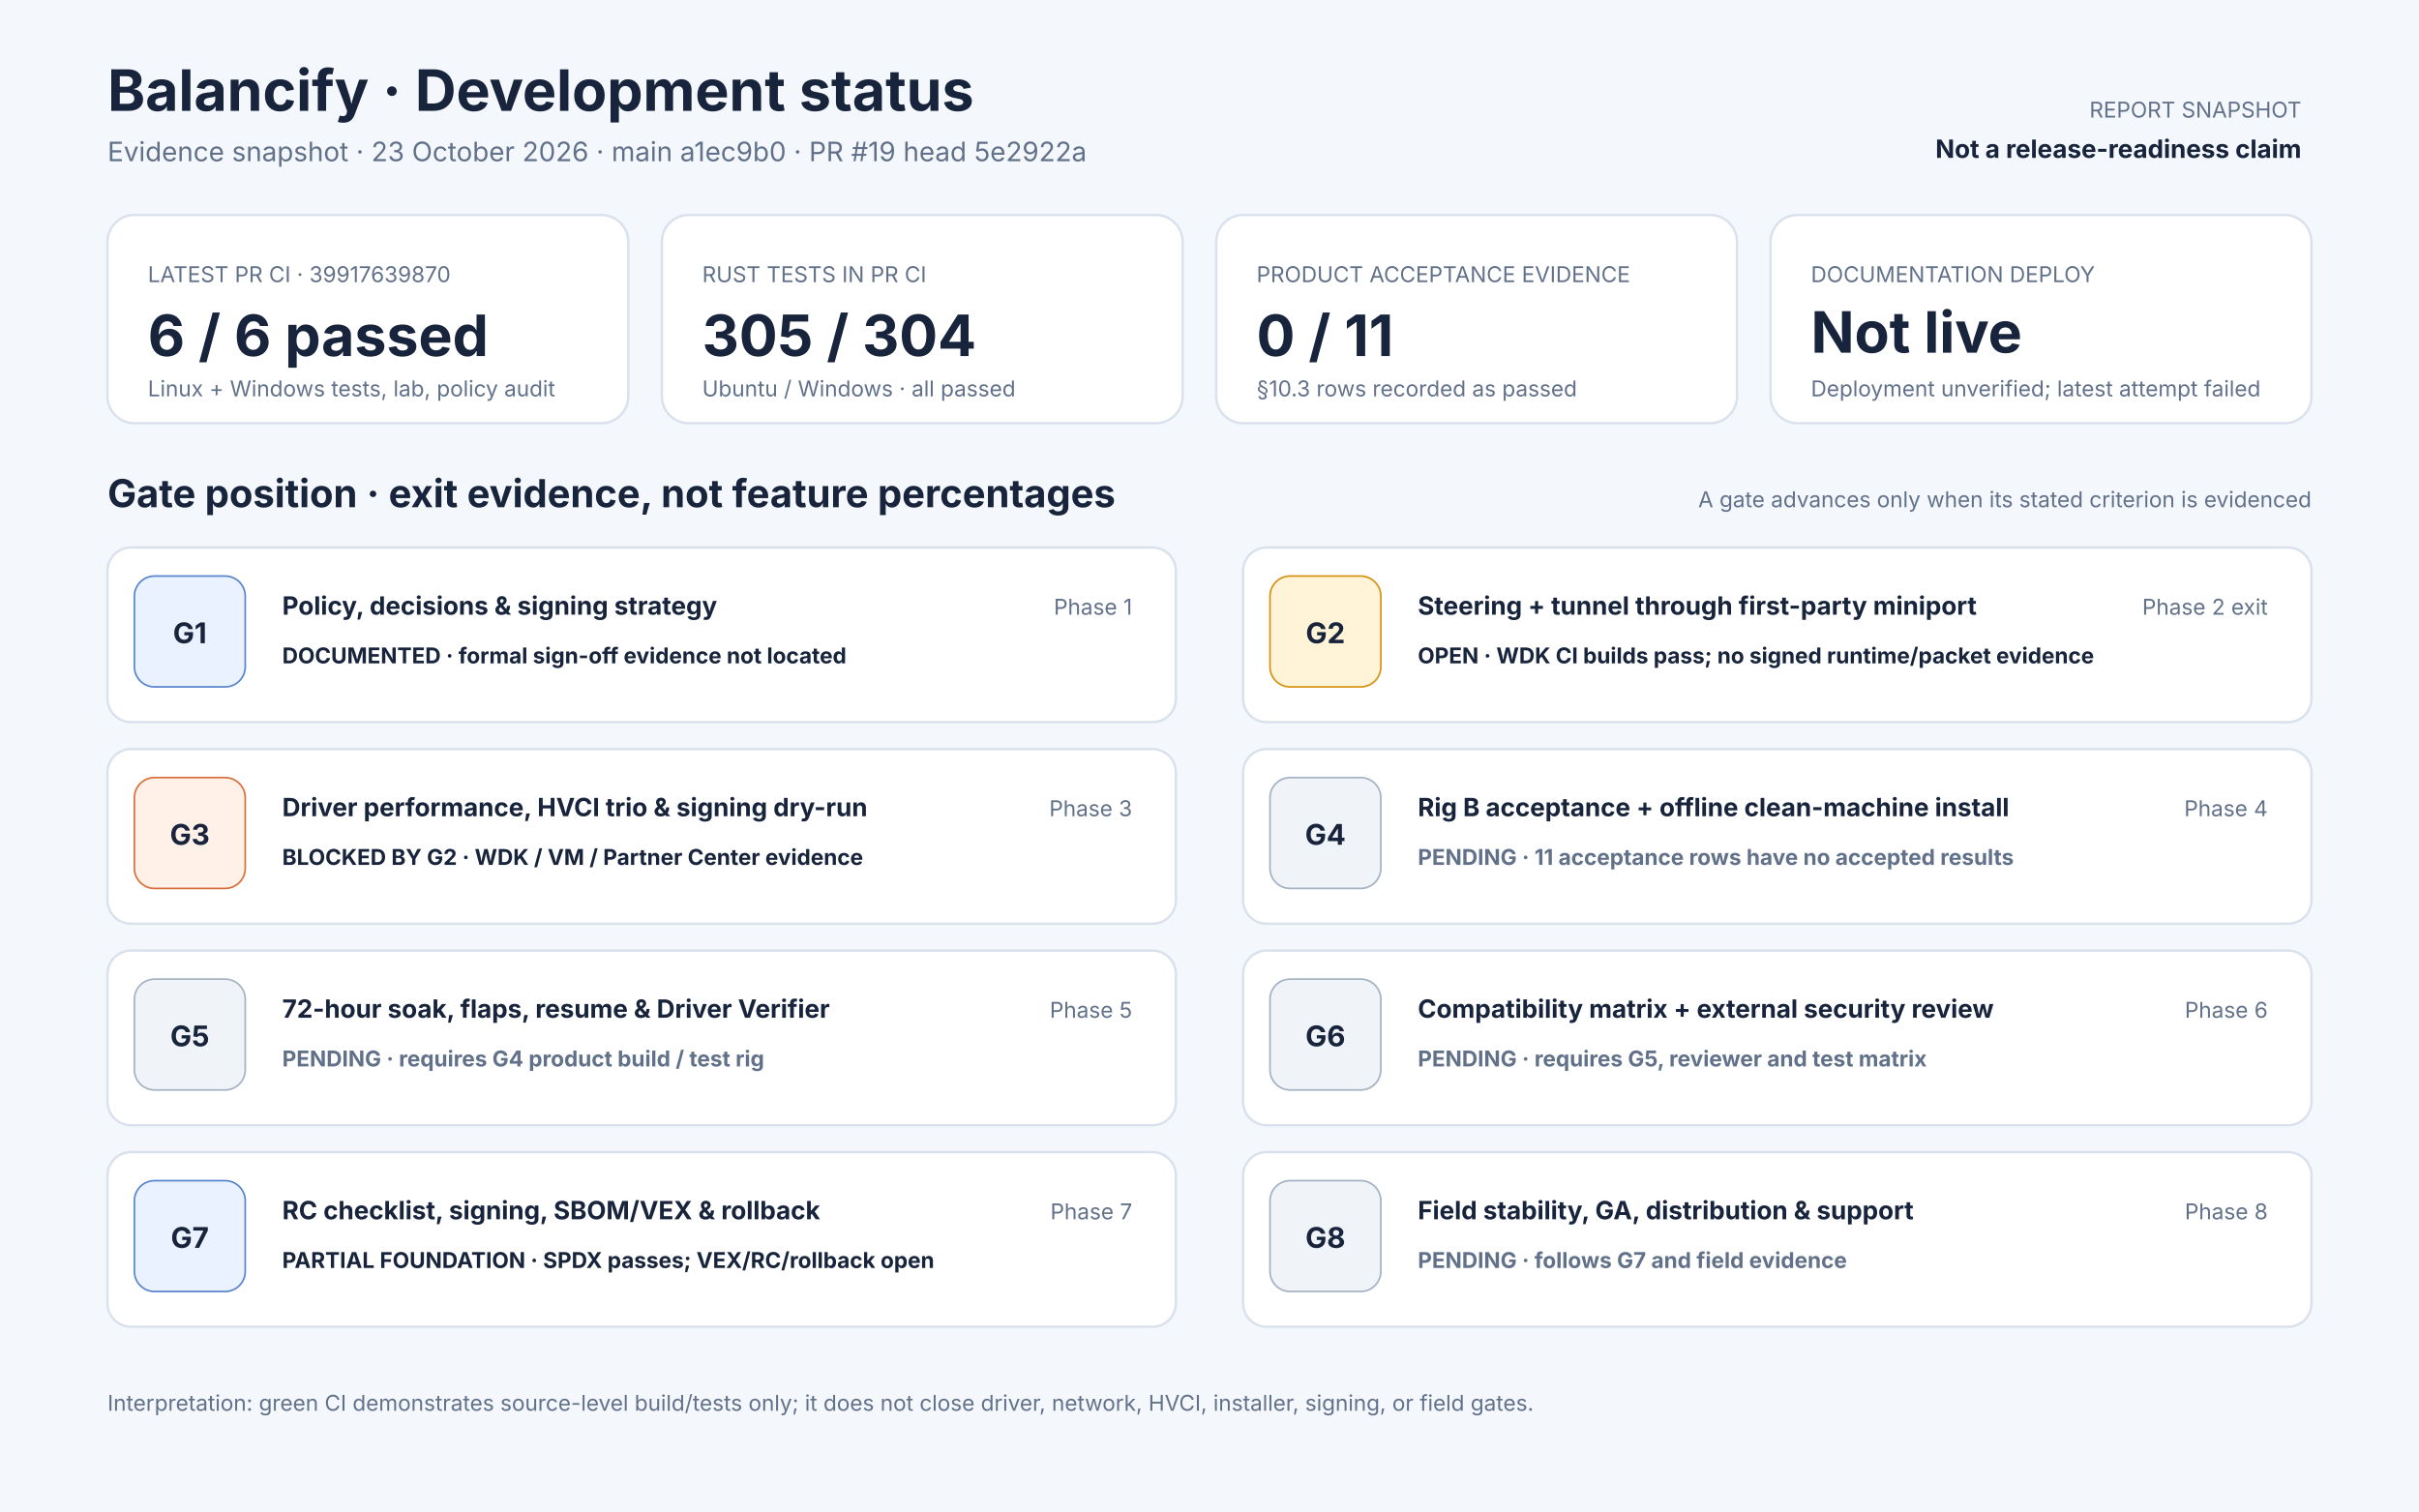
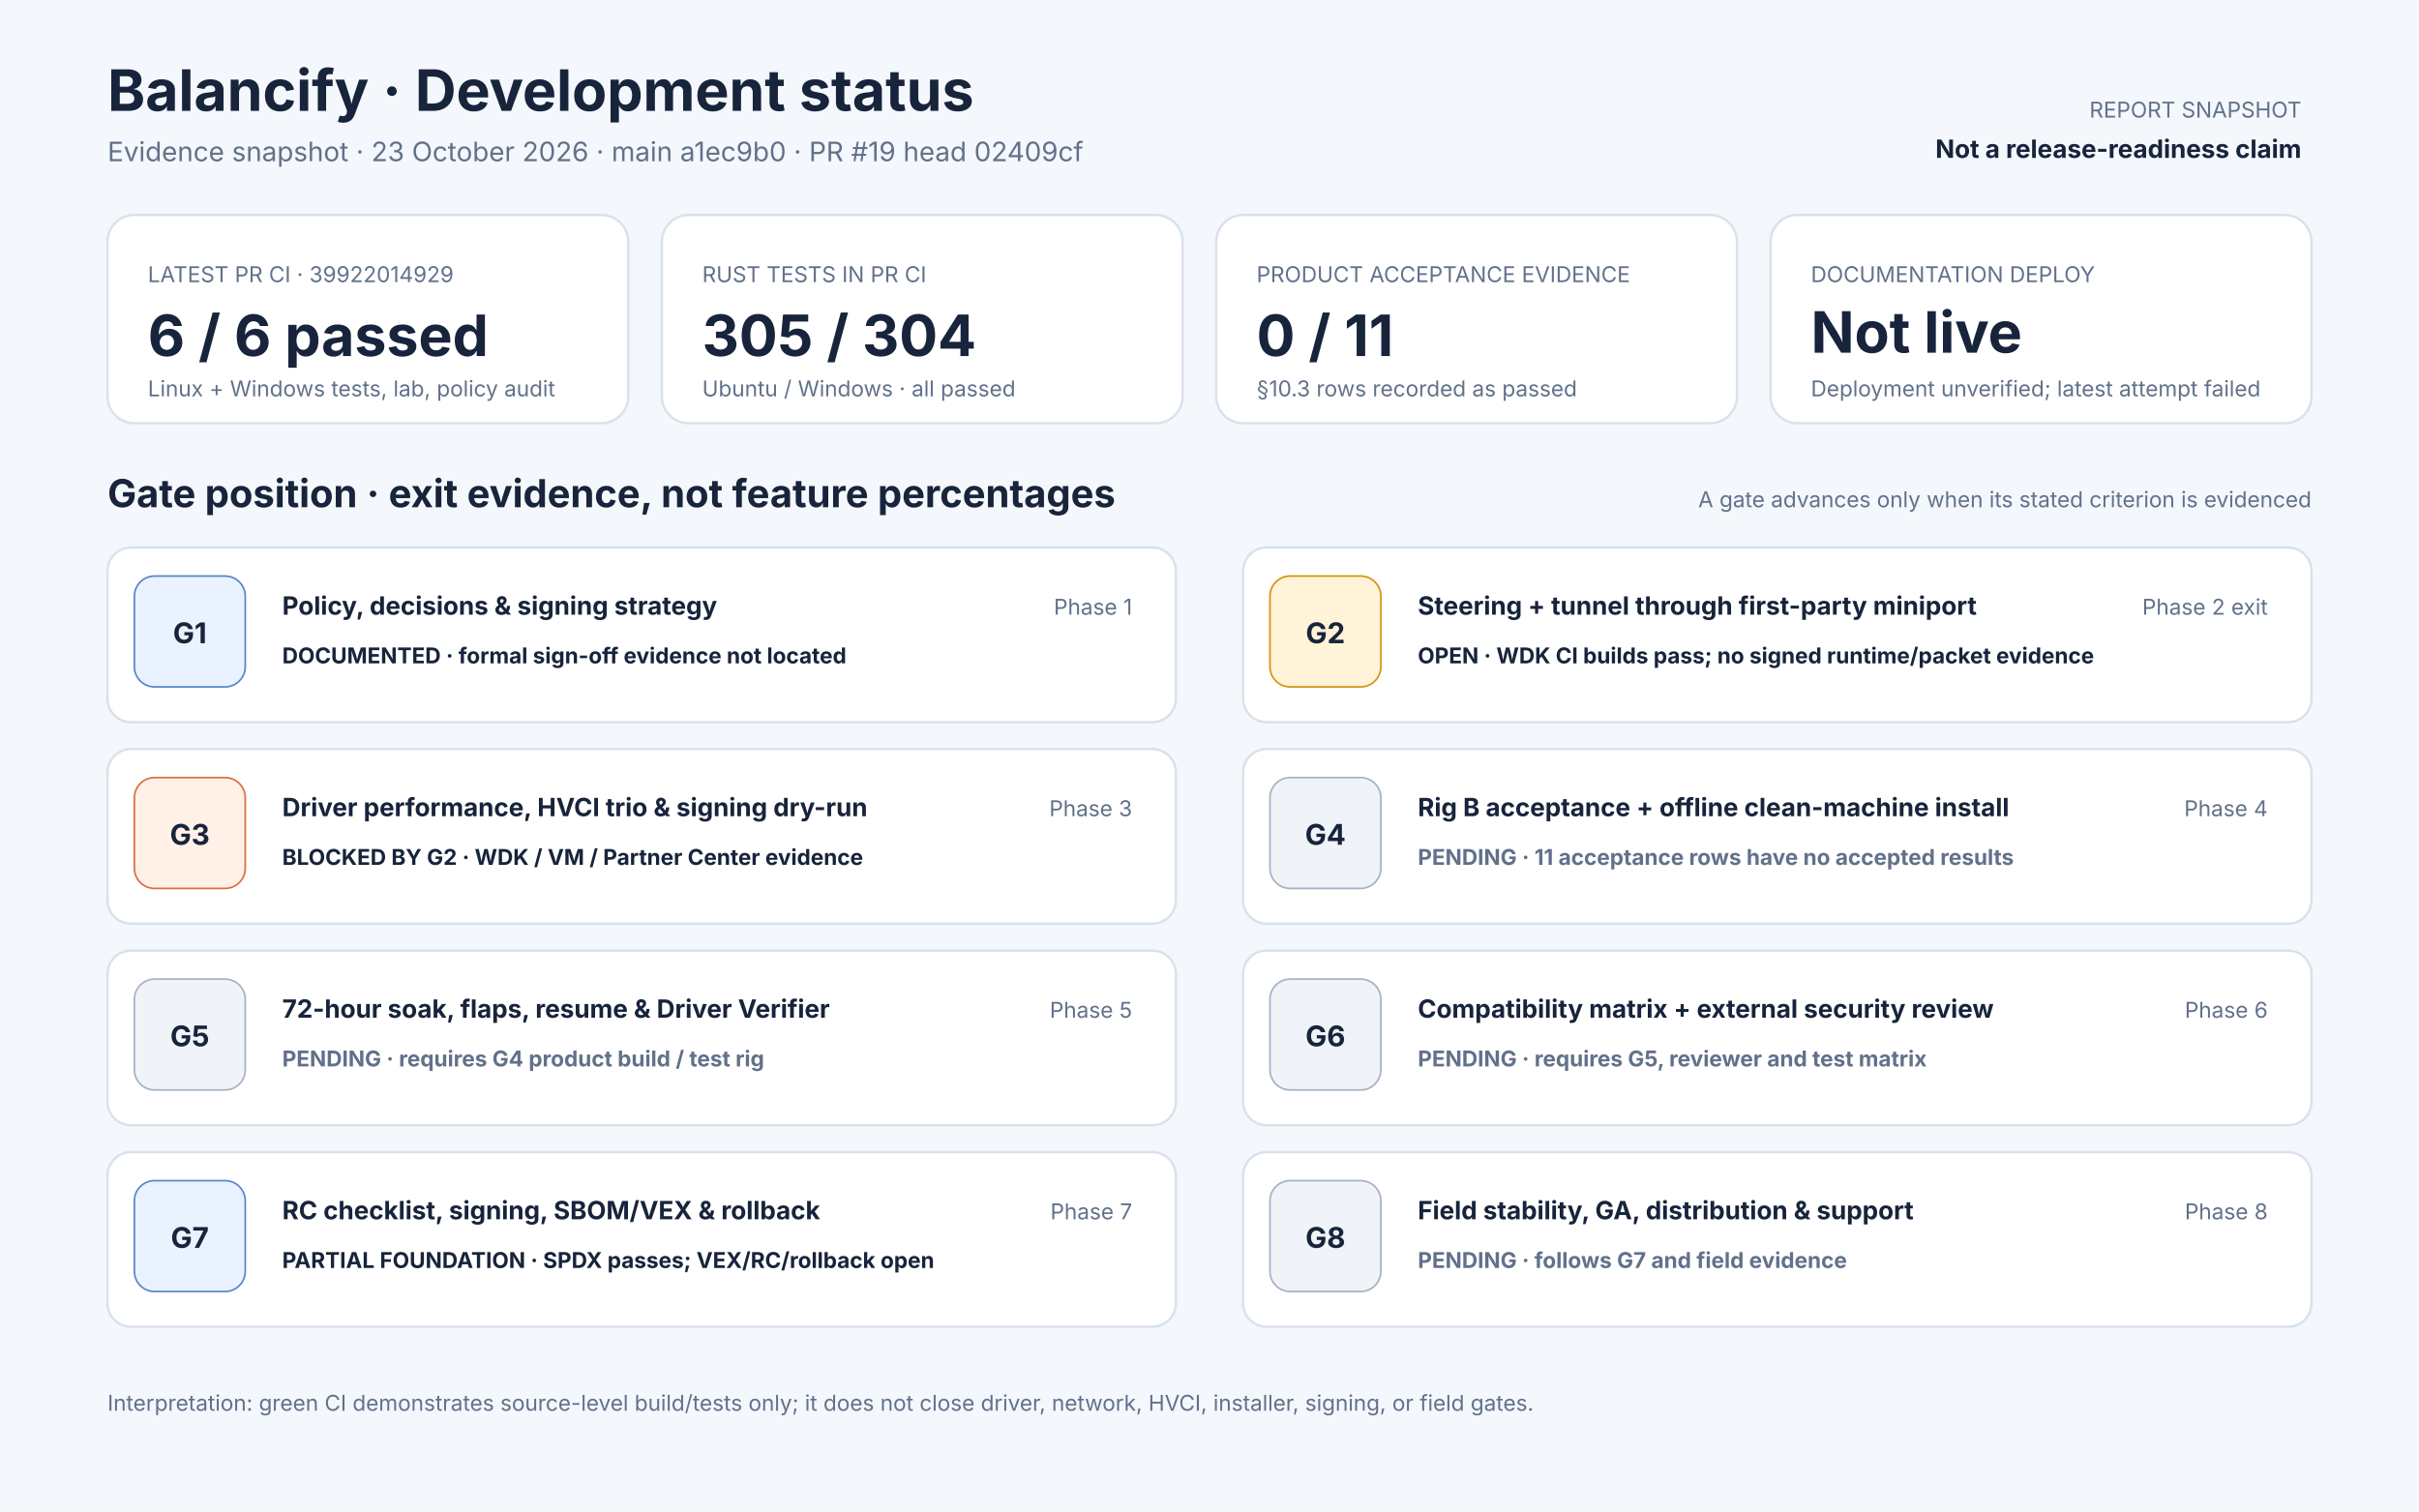
<svg xmlns="http://www.w3.org/2000/svg" viewBox="0 0 1440 900" role="img" aria-labelledby="title desc">
  <defs>
    <style>
 text{font-family:Inter,Segoe UI,Arial,sans-serif;fill:#17243b}.muted{fill:#62718a}.title{font-size:34px;font-weight:700}.sub{font-size:16px}.kpi{font-size:34px;font-weight:750}.label{font-size:15px;font-weight:650}.small{font-size:13px}.gate{font-size:17px;font-weight:750}.state{font-size:13px;font-weight:700}.card{fill:#fff;stroke:#d9e1ed;stroke-width:1.4}.pass{fill:#e5f5ee;stroke:#20a16b}.open{fill:#fff3d8;stroke:#d59312}.blocked{fill:#fff0e8;stroke:#d9703c}.pending{fill:#f0f3f8;stroke:#a5b2c3}.partial{fill:#eaf2ff;stroke:#5885cc}
</style>
  </defs>
  <rect width="1440" height="900" fill="#f4f7fb" />
  <text x="64" y="66" class="title">Balancify · Development status</text>
-   <text x="64" y="96" class="sub muted">Evidence snapshot · 23 October 2026 · main a1ec9b0 · PR #19 head 5e2922a</text>
+   <text x="64" y="96" class="sub muted">Evidence snapshot · 23 October 2026 · main a1ec9b0 · PR #19 head 02409cf</text>
  <text x="1370" y="70" text-anchor="end" class="small muted">REPORT SNAPSHOT</text>
  <text x="1370" y="94" text-anchor="end" class="label">Not a release-readiness claim</text>
  <g transform="translate(64,128)">
    <rect class="card" width="310" height="124" rx="16" />
-     <text x="24" y="40" class="small muted">LATEST PR CI · 39917639870</text>
+     <text x="24" y="40" class="small muted">LATEST PR CI · 39922014929</text>
    <text x="24" y="84" class="kpi" fill="#147a51">6 / 6 passed</text>
    <text x="24" y="108" class="small muted">Linux + Windows tests, lab, policy audit</text>
  </g>
  <g transform="translate(394,128)">
    <rect class="card" width="310" height="124" rx="16" />
    <text x="24" y="40" class="small muted">RUST TESTS IN PR CI</text>
    <text x="24" y="84" class="kpi">305 / 304</text>
    <text x="24" y="108" class="small muted">Ubuntu / Windows · all passed</text>
  </g>
  <g transform="translate(724,128)">
    <rect class="card" width="310" height="124" rx="16" />
    <text x="24" y="40" class="small muted">PRODUCT ACCEPTANCE EVIDENCE</text>
    <text x="24" y="84" class="kpi" fill="#b56225">0 / 11</text>
    <text x="24" y="108" class="small muted">§10.3 rows recorded as passed</text>
  </g>
  <g transform="translate(1054,128)">
    <rect class="card" width="322" height="124" rx="16" />
    <text x="24" y="40" class="small muted">DOCUMENTATION DEPLOY</text>
    <text x="24" y="82" class="kpi" fill="#b34a4a">Not live</text>
    <text x="24" y="108" class="small muted">Deployment unverified; latest attempt failed</text>
  </g>
  <text x="64" y="302" class="title" style="font-size:23px">Gate position · exit evidence, not feature percentages</text>
  <text x="1376" y="302" text-anchor="end" class="small muted">A gate advances only when its stated criterion is evidenced</text>
  <g transform="translate(64,326)">
    <rect class="card" width="636" height="104" rx="14" />
    <rect x="16" y="17" width="66" height="66" rx="12" class="partial" />
    <text x="49" y="57" text-anchor="middle" class="gate">G1</text>
    <text x="104" y="40" class="label">Policy, decisions &amp; signing strategy</text>
    <text x="104" y="69" class="state" fill="#3e6db1">DOCUMENTED · formal sign-off evidence not located</text>
    <text x="610" y="40" text-anchor="end" class="small muted">Phase 1</text>
  </g>
  <g transform="translate(740,326)">
    <rect class="card" width="636" height="104" rx="14" />
    <rect x="16" y="17" width="66" height="66" rx="12" class="open" />
    <text x="49" y="57" text-anchor="middle" class="gate">G2</text>
    <text x="104" y="40" class="label">Steering + tunnel through first-party miniport</text>
    <text x="104" y="69" class="state" fill="#a96e00">OPEN · WDK CI builds pass; no signed runtime/packet evidence</text>
    <text x="610" y="40" text-anchor="end" class="small muted">Phase 2 exit</text>
  </g>
  <g transform="translate(64,446)">
    <rect class="card" width="636" height="104" rx="14" />
    <rect x="16" y="17" width="66" height="66" rx="12" class="blocked" />
    <text x="49" y="57" text-anchor="middle" class="gate">G3</text>
    <text x="104" y="40" class="label">Driver performance, HVCI trio &amp; signing dry-run</text>
    <text x="104" y="69" class="state" fill="#b85b27">BLOCKED BY G2 · WDK / VM / Partner Center evidence</text>
    <text x="610" y="40" text-anchor="end" class="small muted">Phase 3</text>
  </g>
  <g transform="translate(740,446)">
    <rect class="card" width="636" height="104" rx="14" />
    <rect x="16" y="17" width="66" height="66" rx="12" class="pending" />
    <text x="49" y="57" text-anchor="middle" class="gate">G4</text>
    <text x="104" y="40" class="label">Rig B acceptance + offline clean-machine install</text>
    <text x="104" y="69" class="state muted">PENDING · 11 acceptance rows have no accepted results</text>
    <text x="610" y="40" text-anchor="end" class="small muted">Phase 4</text>
  </g>
  <g transform="translate(64,566)">
    <rect class="card" width="636" height="104" rx="14" />
    <rect x="16" y="17" width="66" height="66" rx="12" class="pending" />
    <text x="49" y="57" text-anchor="middle" class="gate">G5</text>
    <text x="104" y="40" class="label">72-hour soak, flaps, resume &amp; Driver Verifier</text>
    <text x="104" y="69" class="state muted">PENDING · requires G4 product build / test rig</text>
    <text x="610" y="40" text-anchor="end" class="small muted">Phase 5</text>
  </g>
  <g transform="translate(740,566)">
    <rect class="card" width="636" height="104" rx="14" />
    <rect x="16" y="17" width="66" height="66" rx="12" class="pending" />
    <text x="49" y="57" text-anchor="middle" class="gate">G6</text>
    <text x="104" y="40" class="label">Compatibility matrix + external security review</text>
    <text x="104" y="69" class="state muted">PENDING · requires G5, reviewer and test matrix</text>
    <text x="610" y="40" text-anchor="end" class="small muted">Phase 6</text>
  </g>
  <g transform="translate(64,686)">
    <rect class="card" width="636" height="104" rx="14" />
    <rect x="16" y="17" width="66" height="66" rx="12" class="partial" />
    <text x="49" y="57" text-anchor="middle" class="gate">G7</text>
    <text x="104" y="40" class="label">RC checklist, signing, SBOM/VEX &amp; rollback</text>
    <text x="104" y="69" class="state" fill="#3e6db1">PARTIAL FOUNDATION · SPDX passes; VEX/RC/rollback open</text>
    <text x="610" y="40" text-anchor="end" class="small muted">Phase 7</text>
  </g>
  <g transform="translate(740,686)">
    <rect class="card" width="636" height="104" rx="14" />
    <rect x="16" y="17" width="66" height="66" rx="12" class="pending" />
    <text x="49" y="57" text-anchor="middle" class="gate">G8</text>
    <text x="104" y="40" class="label">Field stability, GA, distribution &amp; support</text>
    <text x="104" y="69" class="state muted">PENDING · follows G7 and field evidence</text>
    <text x="610" y="40" text-anchor="end" class="small muted">Phase 8</text>
  </g>
  <text x="64" y="840" class="small muted">Interpretation: green CI demonstrates source-level build/tests only; it does not close driver, network, HVCI, installer, signing, or field gates.</text>
</svg>
